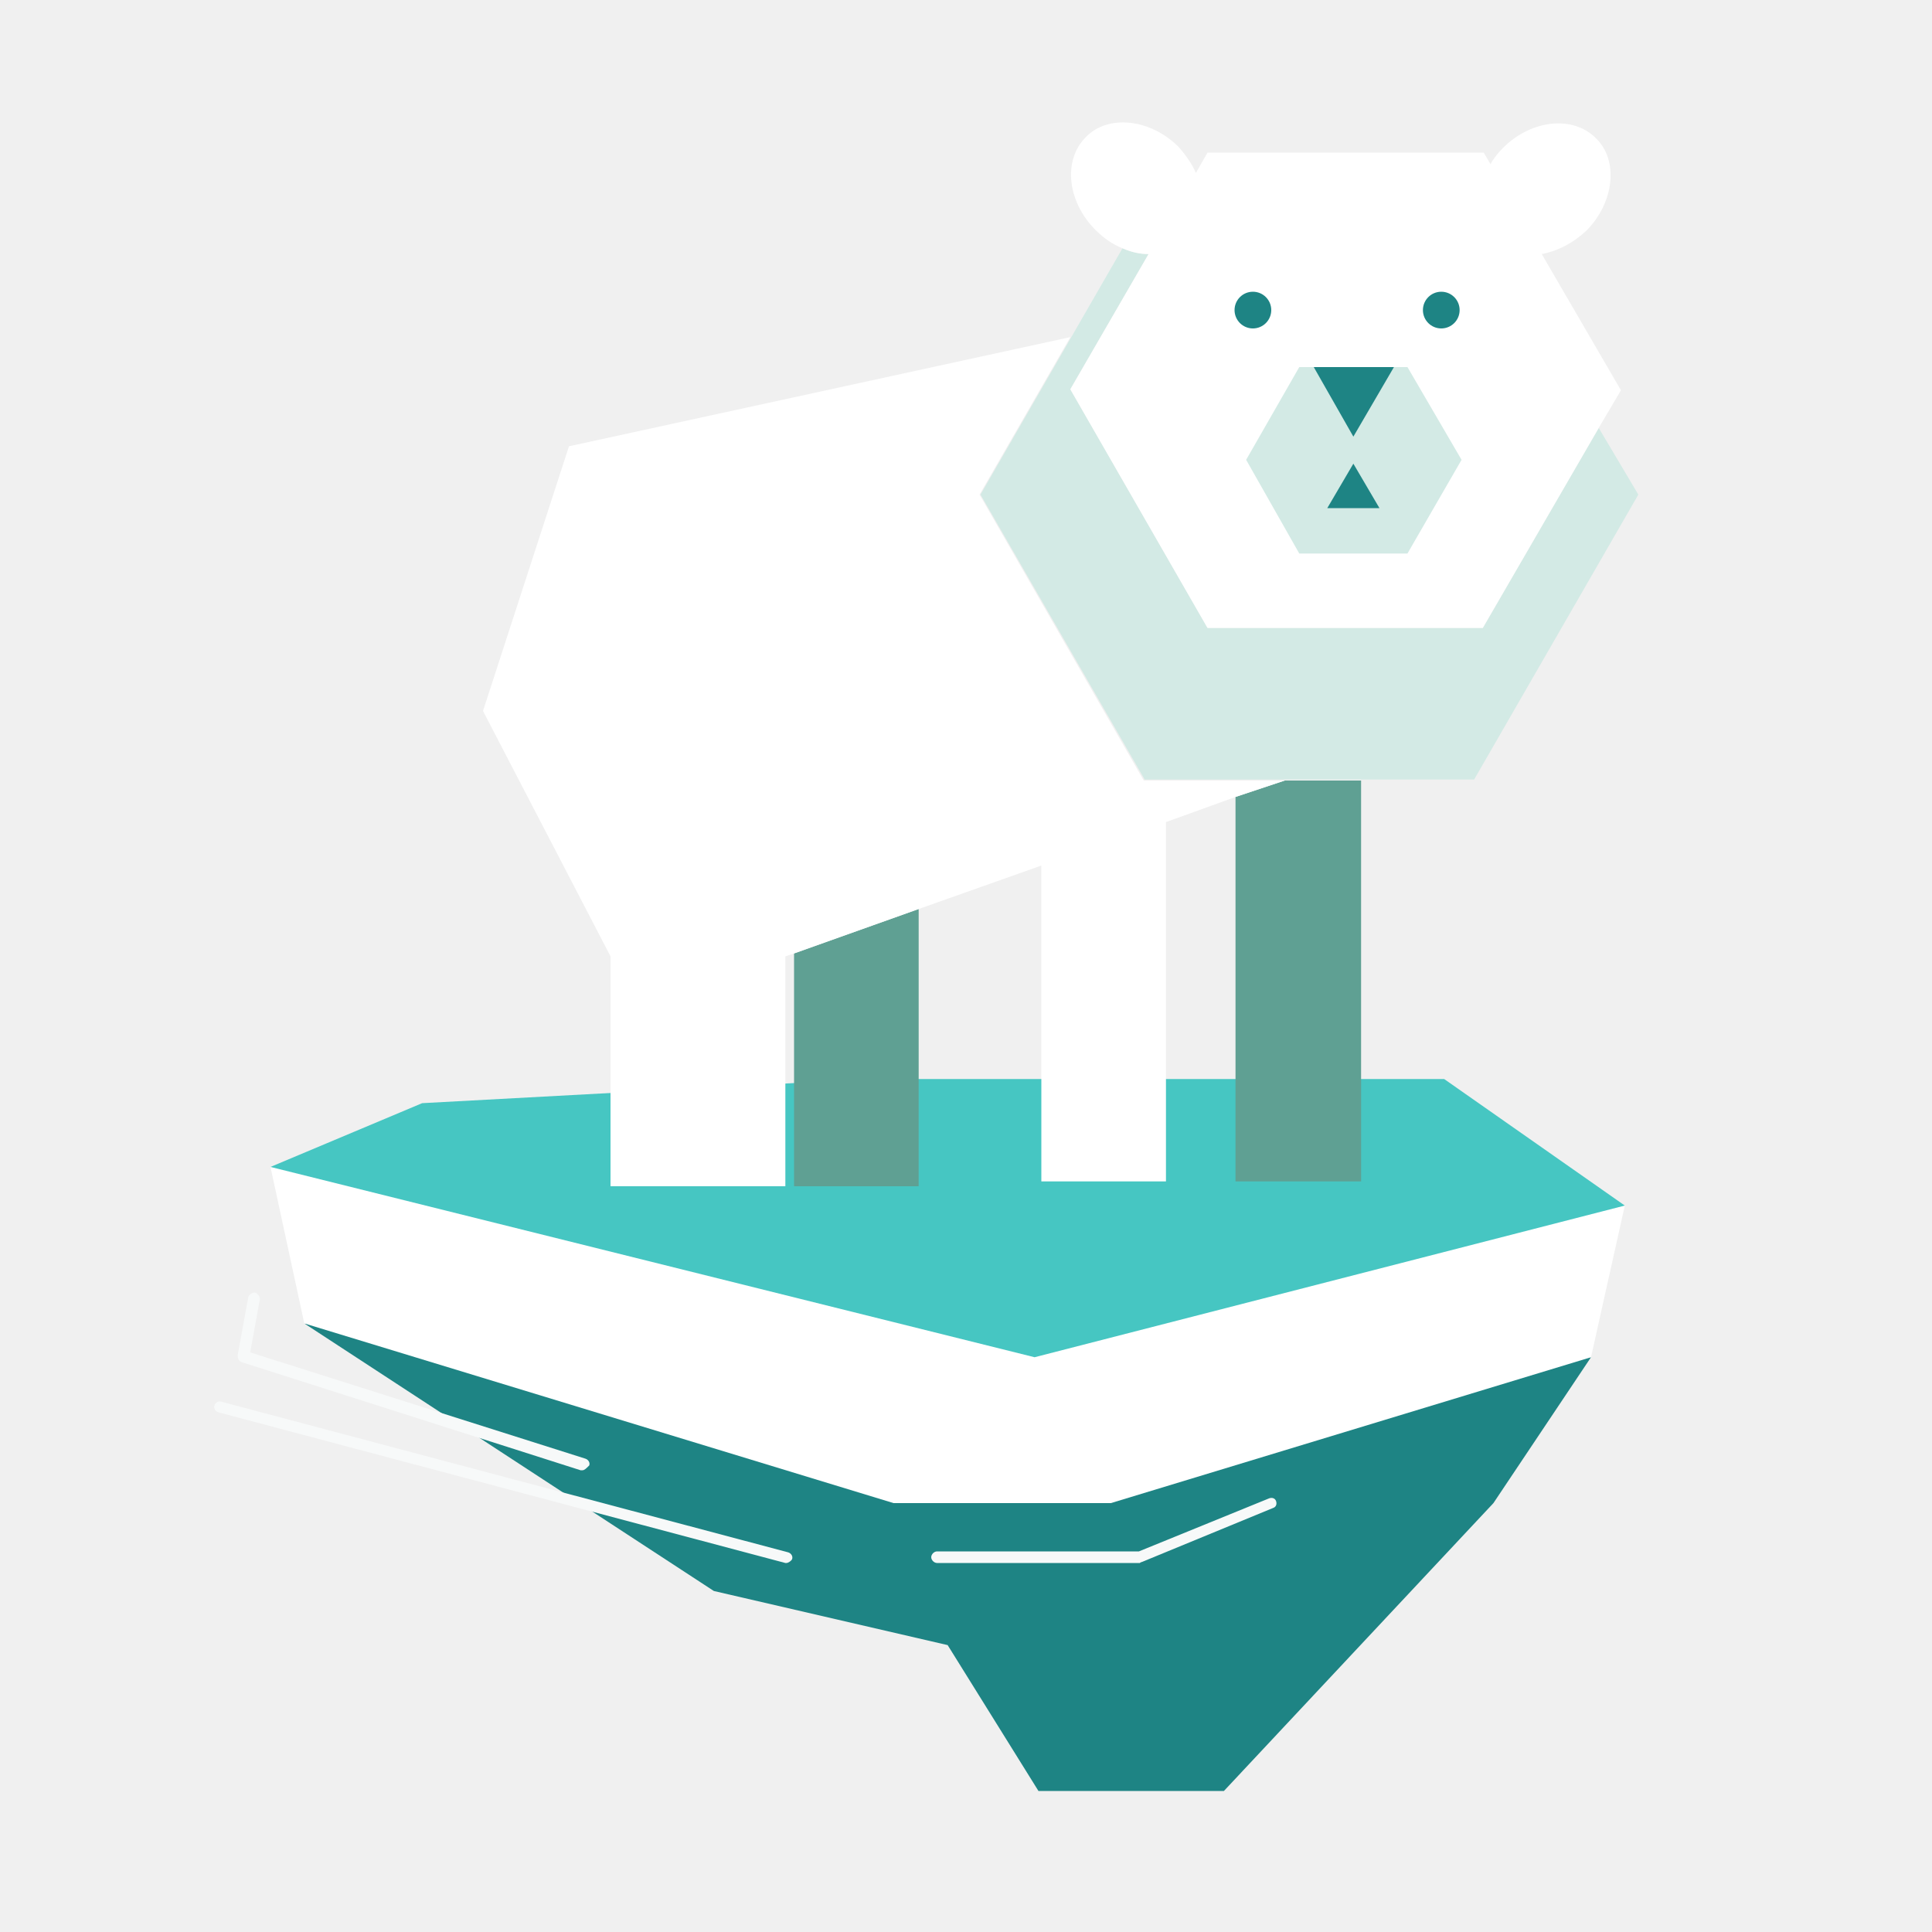
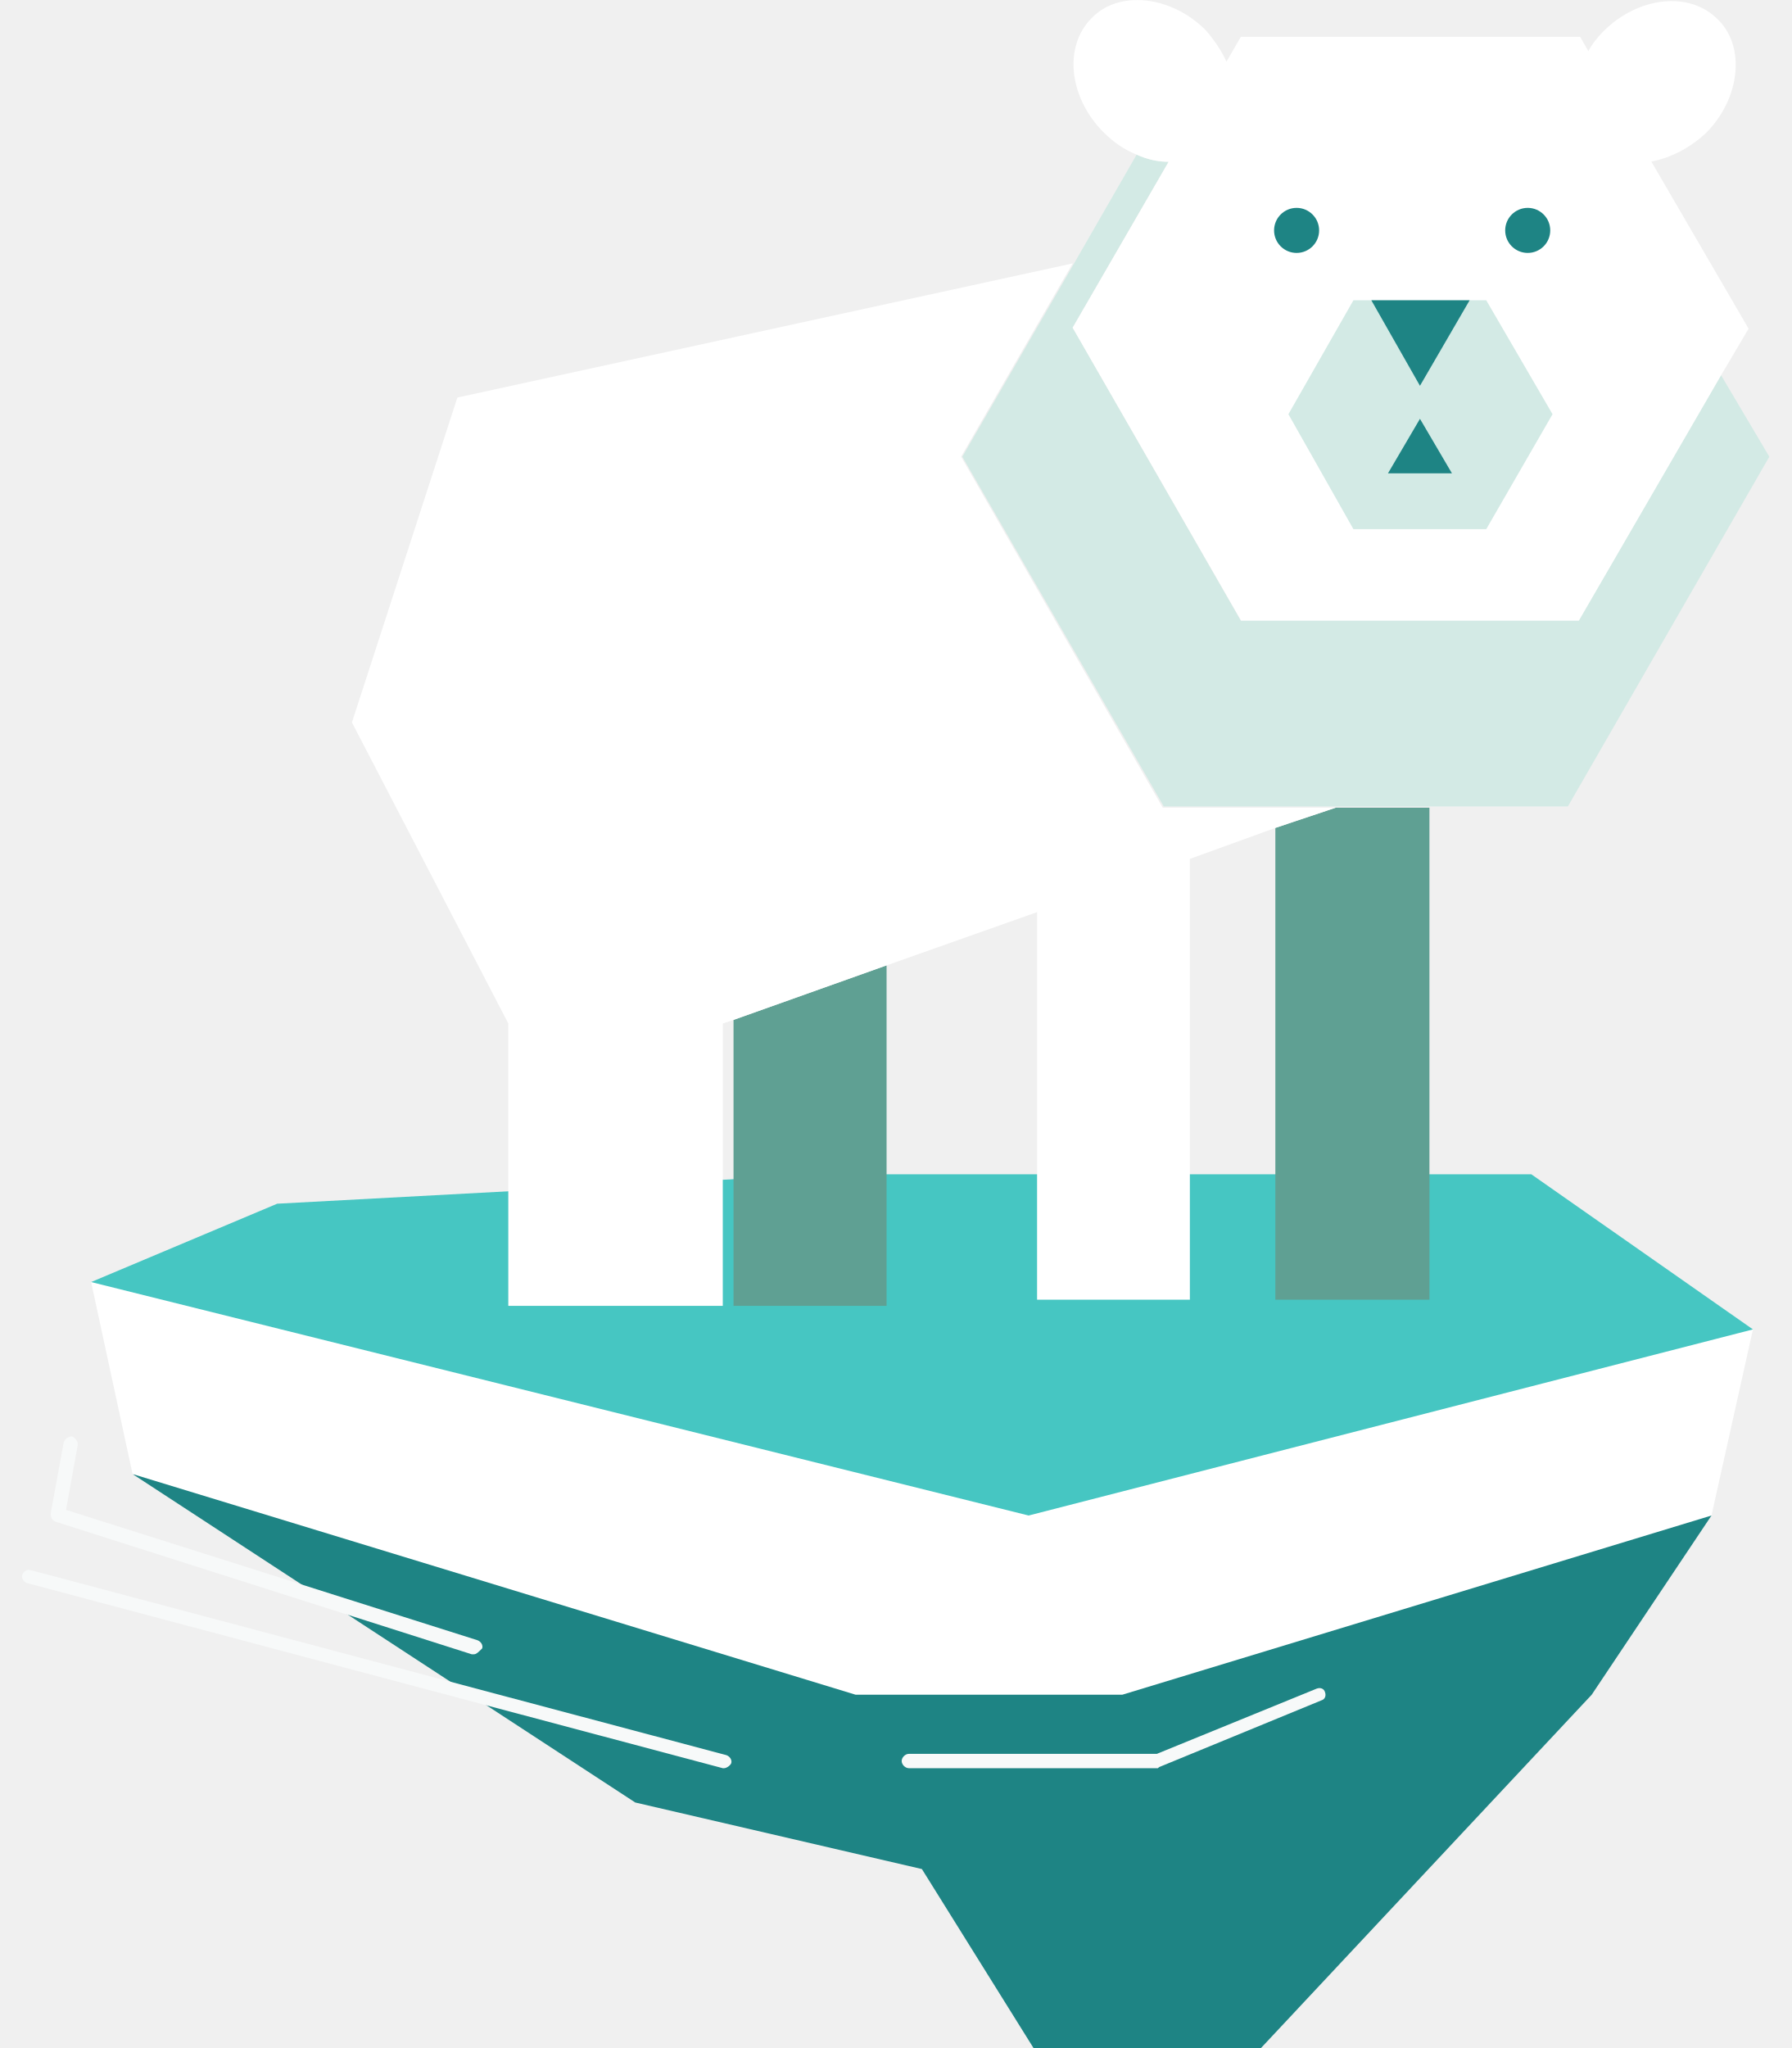
- <svg xmlns="http://www.w3.org/2000/svg" version="1.1" id="Lag_1" x="0px" y="0px" viewBox="0 0 200 200" enable-background="new 0 0 200 200" xml:space="preserve">
-   <polygon fill="#1E8484" points="31.5,137 73.9,164.7 98.1,170.3 107.5,185.4 126.7,185.4 154.6,155.6 164.7,140.5 " />
-   <polygon fill="#FFFFFF" points="28,120.8 31.5,137 92.5,155.6 115,155.6 164.7,140.5 168.2,124.8 " />
-   <polygon fill="#46C6C2" points="89.9,111.7 149.5,111.7 168.2,124.8 107.1,140.5 28,120.8 43.7,114.2 " />
+ <svg xmlns="http://www.w3.org/2000/svg" version="1.1" id="Lag_1" x="0px" y="0px" viewBox="50 0 700 800" enable-background="new 50 0 700 800" xml:space="preserve">
  <g>
-     <path fill="#F7F9F9" d="M60.3,152.2c-0.1,0-0.1,0-0.2,0L25,141c-0.3-0.1-0.4-0.4-0.4-0.7l1.1-6c0.1-0.3,0.4-0.5,0.7-0.5   c0.3,0.1,0.5,0.4,0.5,0.7l-1,5.5l34.7,11c0.3,0.1,0.5,0.4,0.4,0.7C60.7,152,60.5,152.2,60.3,152.2z" />
-   </g>
-   <g>
-     <path fill="#F7F9F9" d="M81.4,161.8c0,0-0.1,0-0.1,0l-58.7-15.6c-0.3-0.1-0.5-0.4-0.4-0.7c0.1-0.3,0.4-0.5,0.7-0.4l58.7,15.6   c0.3,0.1,0.5,0.4,0.4,0.7C81.9,161.6,81.6,161.8,81.4,161.8z" />
-   </g>
-   <g>
-     <path fill="#F7F9F9" d="M118,161.8h-21c-0.3,0-0.6-0.3-0.6-0.6c0-0.3,0.3-0.6,0.6-0.6h20.9l13.5-5.5c0.3-0.1,0.6,0,0.7,0.3   c0.1,0.3,0,0.6-0.3,0.7l-13.6,5.6C118.1,161.7,118,161.8,118,161.8z" />
-   </g>
-   <g>
+     <polygon fill="#1E8484" points="101.8,575.8 298.2,704.1 410.2,730.1 453.8,800 542.7,800 671.9,662 718.7,592  " />
+     <polygon fill="#FFFFFF" points="85.6,500.8 101.8,575.8 384.3,662 488.5,662 718.7,592 734.9,519.3  " />
+     <polygon fill="#46C6C2" points="372.3,458.7 648.3,458.7 734.9,519.3 451.9,592 85.6,500.8 158.3,470.2  " />
    <g>
-       <polygon fill="#5FA093" points="127.9,82.5 127.9,122.3 140.9,122.3 140.9,80.8 133,80.8   " />
-       <polygon fill="#5FA093" points="82.2,122.8 95.1,122.8 95.1,94.1 82.2,98.7   " />
-       <path fill="#D3EAE5" d="M165.5,44.3l-12,20.7H125l-14.2-24.7l8.1-14c-0.9,0-1.8-0.2-2.7-0.6l-5.3,9.2l-9.4,16.3l17,29.5h9.5h5.1    h7.9h11.6l17-29.5L165.5,44.3z" />
-       <path fill="#FFFFFF" d="M110.8,40.3L125,65h28.5l12-20.7l2.3-3.9l-8.2-14.1c1.6-0.3,3.2-1.1,4.6-2.4c2.9-2.9,3.4-7.3,1-9.6    c-2.4-2.4-6.7-1.9-9.6,1c-0.5,0.5-1,1.1-1.3,1.7l-0.7-1.2H125l-1.2,2.1c-0.4-0.9-1-1.8-1.8-2.7c-2.9-2.9-7.3-3.4-9.6-1    c-2.4,2.4-1.9,6.7,1,9.6c0.9,0.9,1.8,1.5,2.8,1.9c0.9,0.4,1.8,0.6,2.7,0.6L110.8,40.3z" />
-       <polygon fill="#FFFFFF" points="127.9,80.8 118.4,80.8 101.4,51.2 110.8,34.9 58.9,46.2 50,73.6 63.2,99 63.2,122.8 81.3,122.8     81.3,99 82.2,98.7 95.1,94.1 107.8,89.6 107.8,122.3 120.7,122.3 120.7,85.1 127.9,82.5 133,80.8   " />
+       <path fill="#F7F9F9" d="M235.2,646.2c-0.5,0-0.5,0-0.9,0L71.7,594.4c-1.4-0.5-1.9-1.9-1.9-3.2l5.1-27.8c0.5-1.4,1.9-2.3,3.2-2.3    c1.4,0.5,2.3,1.9,2.3,3.2l-4.6,25.5l160.7,50.9c1.4,0.5,2.3,1.9,1.9,3.2C237,645.3,236.1,646.2,235.2,646.2z" />
    </g>
    <g>
-       <polygon fill="#D3EAE5" points="134.5,57.3 129,47.6 134.5,38 145.7,38 151.3,47.6 145.7,57.3   " />
-       <polygon fill="#1E8484" points="140.1,45.2 144.3,38 136,38   " />
-       <polygon fill="#1E8484" points="140.1,48 137.4,52.6 142.8,52.6   " />
-       <circle fill="#1E8484" cx="129.7" cy="32.1" r="1.9" />
-       <circle fill="#1E8484" cx="149.2" cy="32.1" r="1.9" />
+       <path fill="#F7F9F9" d="M332.9,690.7h-0.5L60.6,618.4c-1.4-0.5-2.3-1.9-1.9-3.2c0.5-1.4,1.9-2.3,3.2-1.9l271.9,72.3    c1.4,0.5,2.3,1.9,1.9,3.2C335.2,689.8,333.8,690.7,332.9,690.7z" />
+     </g>
+     <g>
+       <path fill="#F7F9F9" d="M502.4,690.7h-97.3c-1.4,0-2.8-1.4-2.8-2.8s1.4-2.8,2.8-2.8H502l62.5-25.5c1.4-0.5,2.8,0,3.2,1.4    c0.5,1.4,0,2.8-1.4,3.2l-63,25.9C502.9,690.2,502.4,690.7,502.4,690.7z" />
+     </g>
+     <g>
+       <g>
+         <polygon fill="#5FA093" points="548.3,323.4 548.3,507.7 608.5,507.7 608.5,315.5 571.9,315.5    " />
+         <polygon fill="#5FA093" points="336.6,510.1 396.4,510.1 396.4,377.1 336.6,398.4    " />
+         <path fill="#D3EAE5" d="M722.4,146.5l-55.6,95.9h-132L469.1,128l37.5-64.8c-4.2,0-8.3-0.9-12.5-2.8l-24.5,42.6L426,178.4     l78.7,136.6h44h23.6h36.6h53.7l78.7-136.6L722.4,146.5z" />
+         <path fill="#FFFFFF" d="M469.1,128l65.8,114.4h132l55.6-95.9l10.7-18.1l-38-65.3c7.4-1.4,14.8-5.1,21.3-11.1     c13.4-13.4,15.7-33.8,4.6-44.5c-11.1-11.1-31-8.8-44.5,4.6c-2.3,2.3-4.6,5.1-6,7.9l-3.2-5.6H534.8l-5.6,9.7     c-1.9-4.2-4.6-8.3-8.3-12.5C507.5-1.7,487.1-4,476.5,7.1c-11.1,11.1-8.8,31,4.6,44.5c4.2,4.2,8.3,6.9,13,8.8     c4.2,1.9,8.3,2.8,12.5,2.8L469.1,128z" />
+         <polygon fill="#FFFFFF" points="548.3,315.5 504.3,315.5 425.5,178.4 469.1,102.9 228.7,155.3 187.5,282.2 248.6,399.8      248.6,510.1 332.4,510.1 332.4,399.8 336.6,398.4 396.4,377.1 455.2,356.3 455.2,507.7 514.9,507.7 514.9,335.5 548.3,323.4      571.9,315.5    " />
+       </g>
+       <g>
+         <polygon fill="#D3EAE5" points="578.8,206.7 553.4,161.8 578.8,117.3 630.7,117.3 656.6,161.8 630.7,206.7    " />
+         <polygon fill="#1E8484" points="604.8,150.7 624.2,117.3 585.8,117.3    " />
+         <polygon fill="#1E8484" points="604.8,163.6 592.3,184.9 617.3,184.9    " />
+         <circle fill="#1E8484" cx="556.6" cy="90" r="8.8" />
+         <circle fill="#1E8484" cx="646.9" cy="90" r="8.8" />
+       </g>
    </g>
  </g>
</svg>
